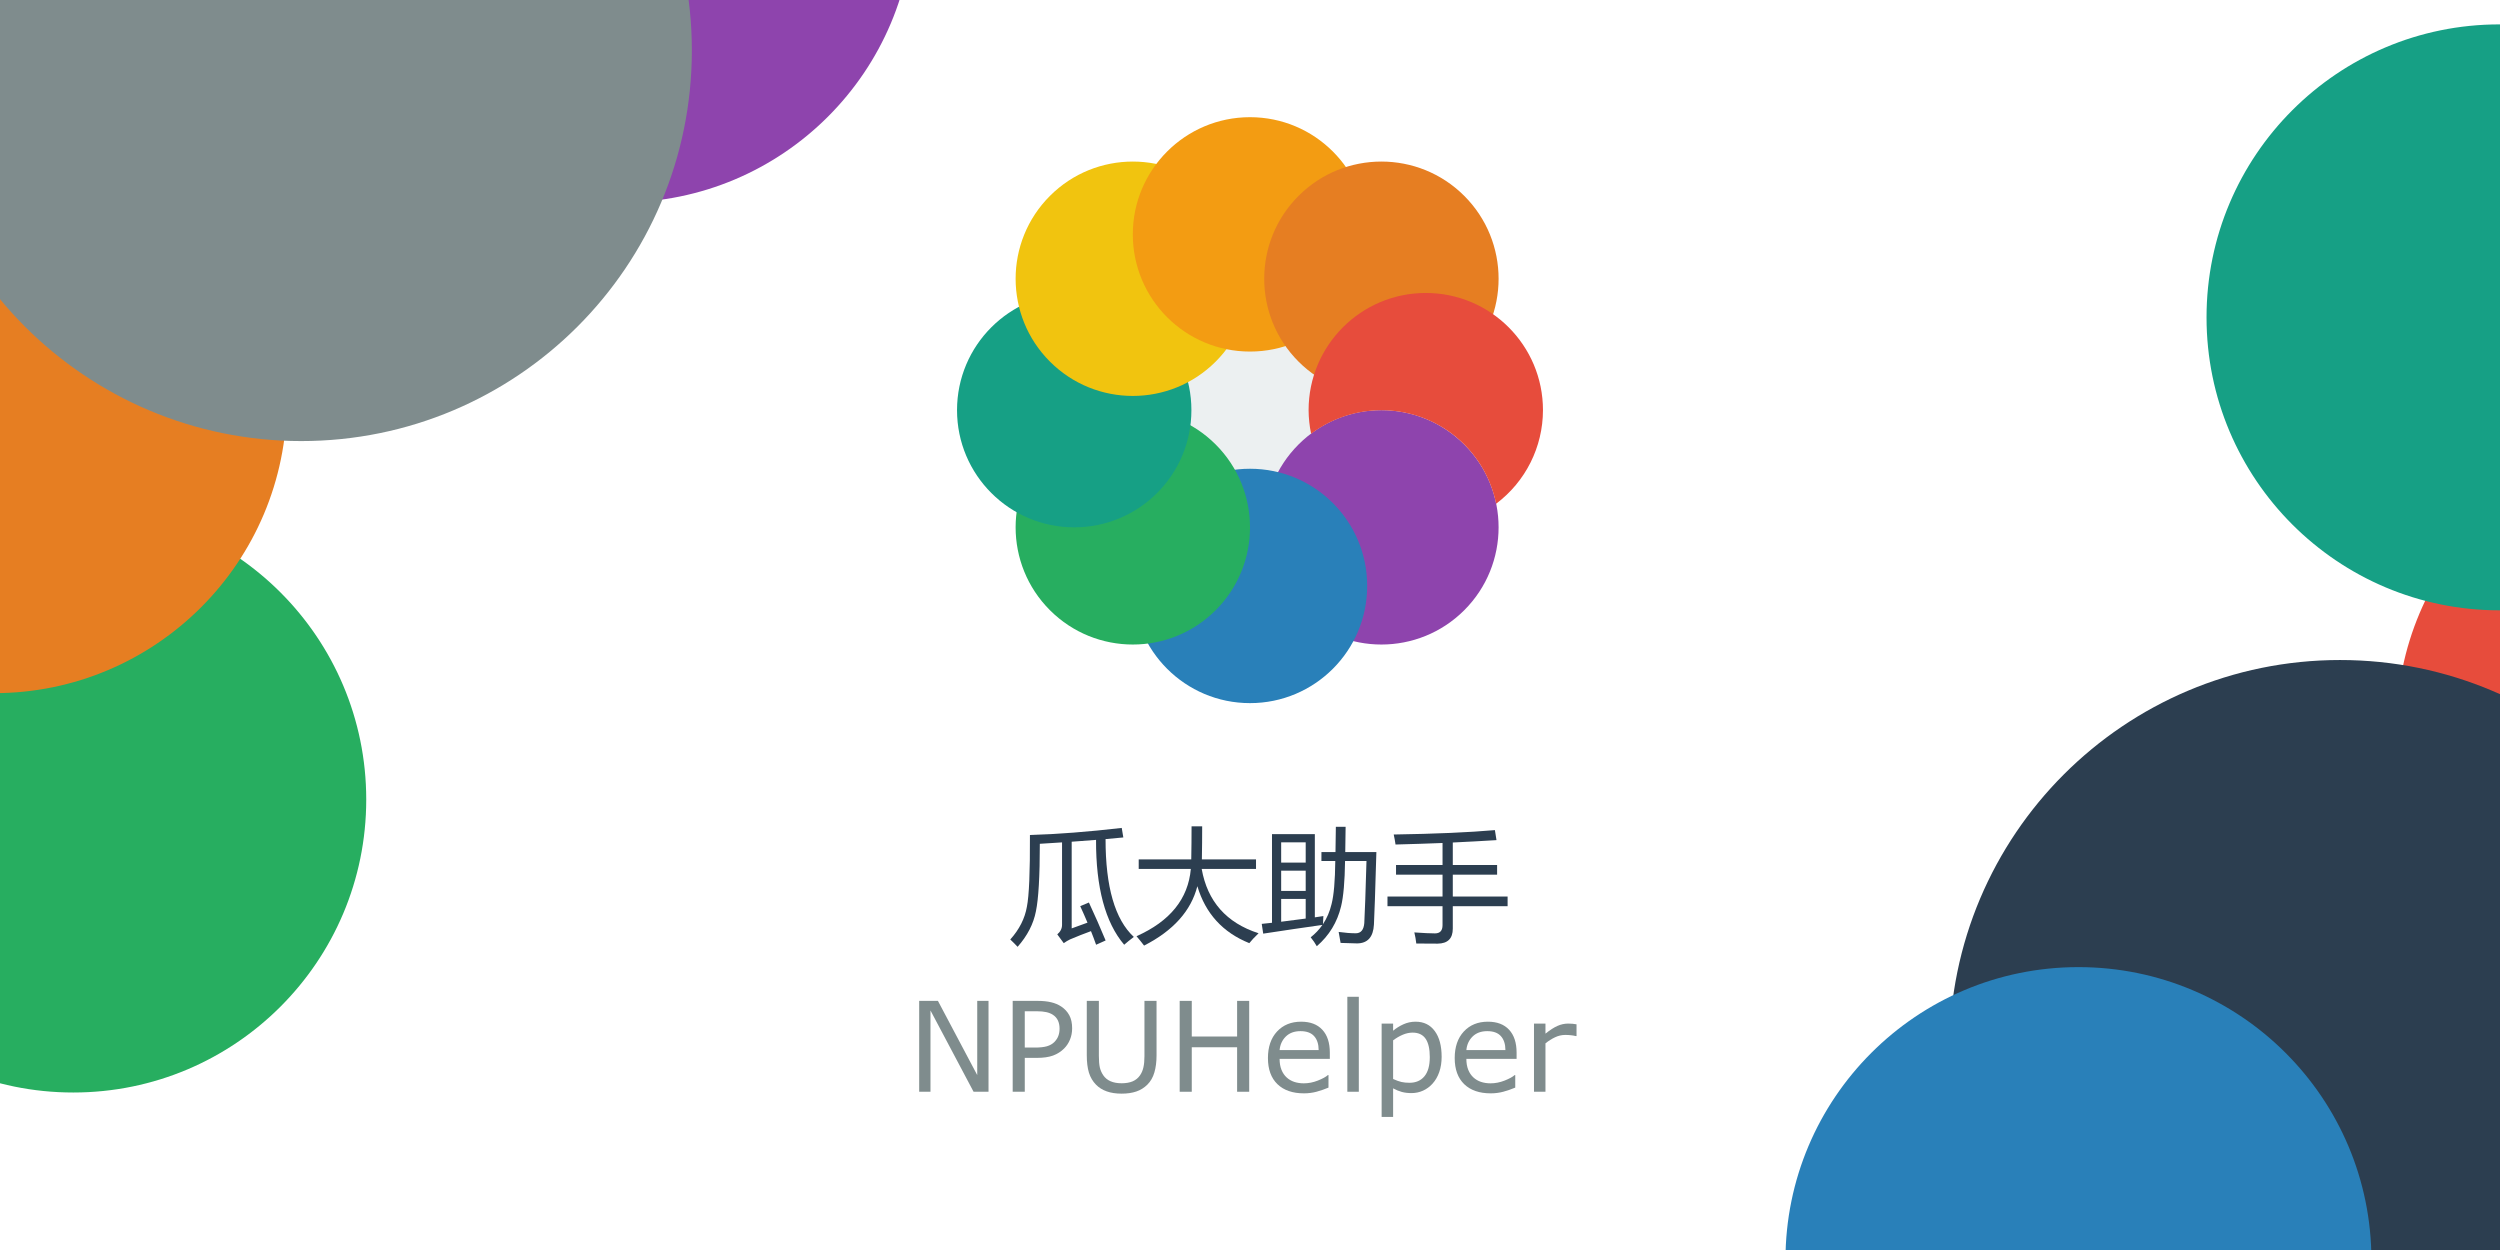
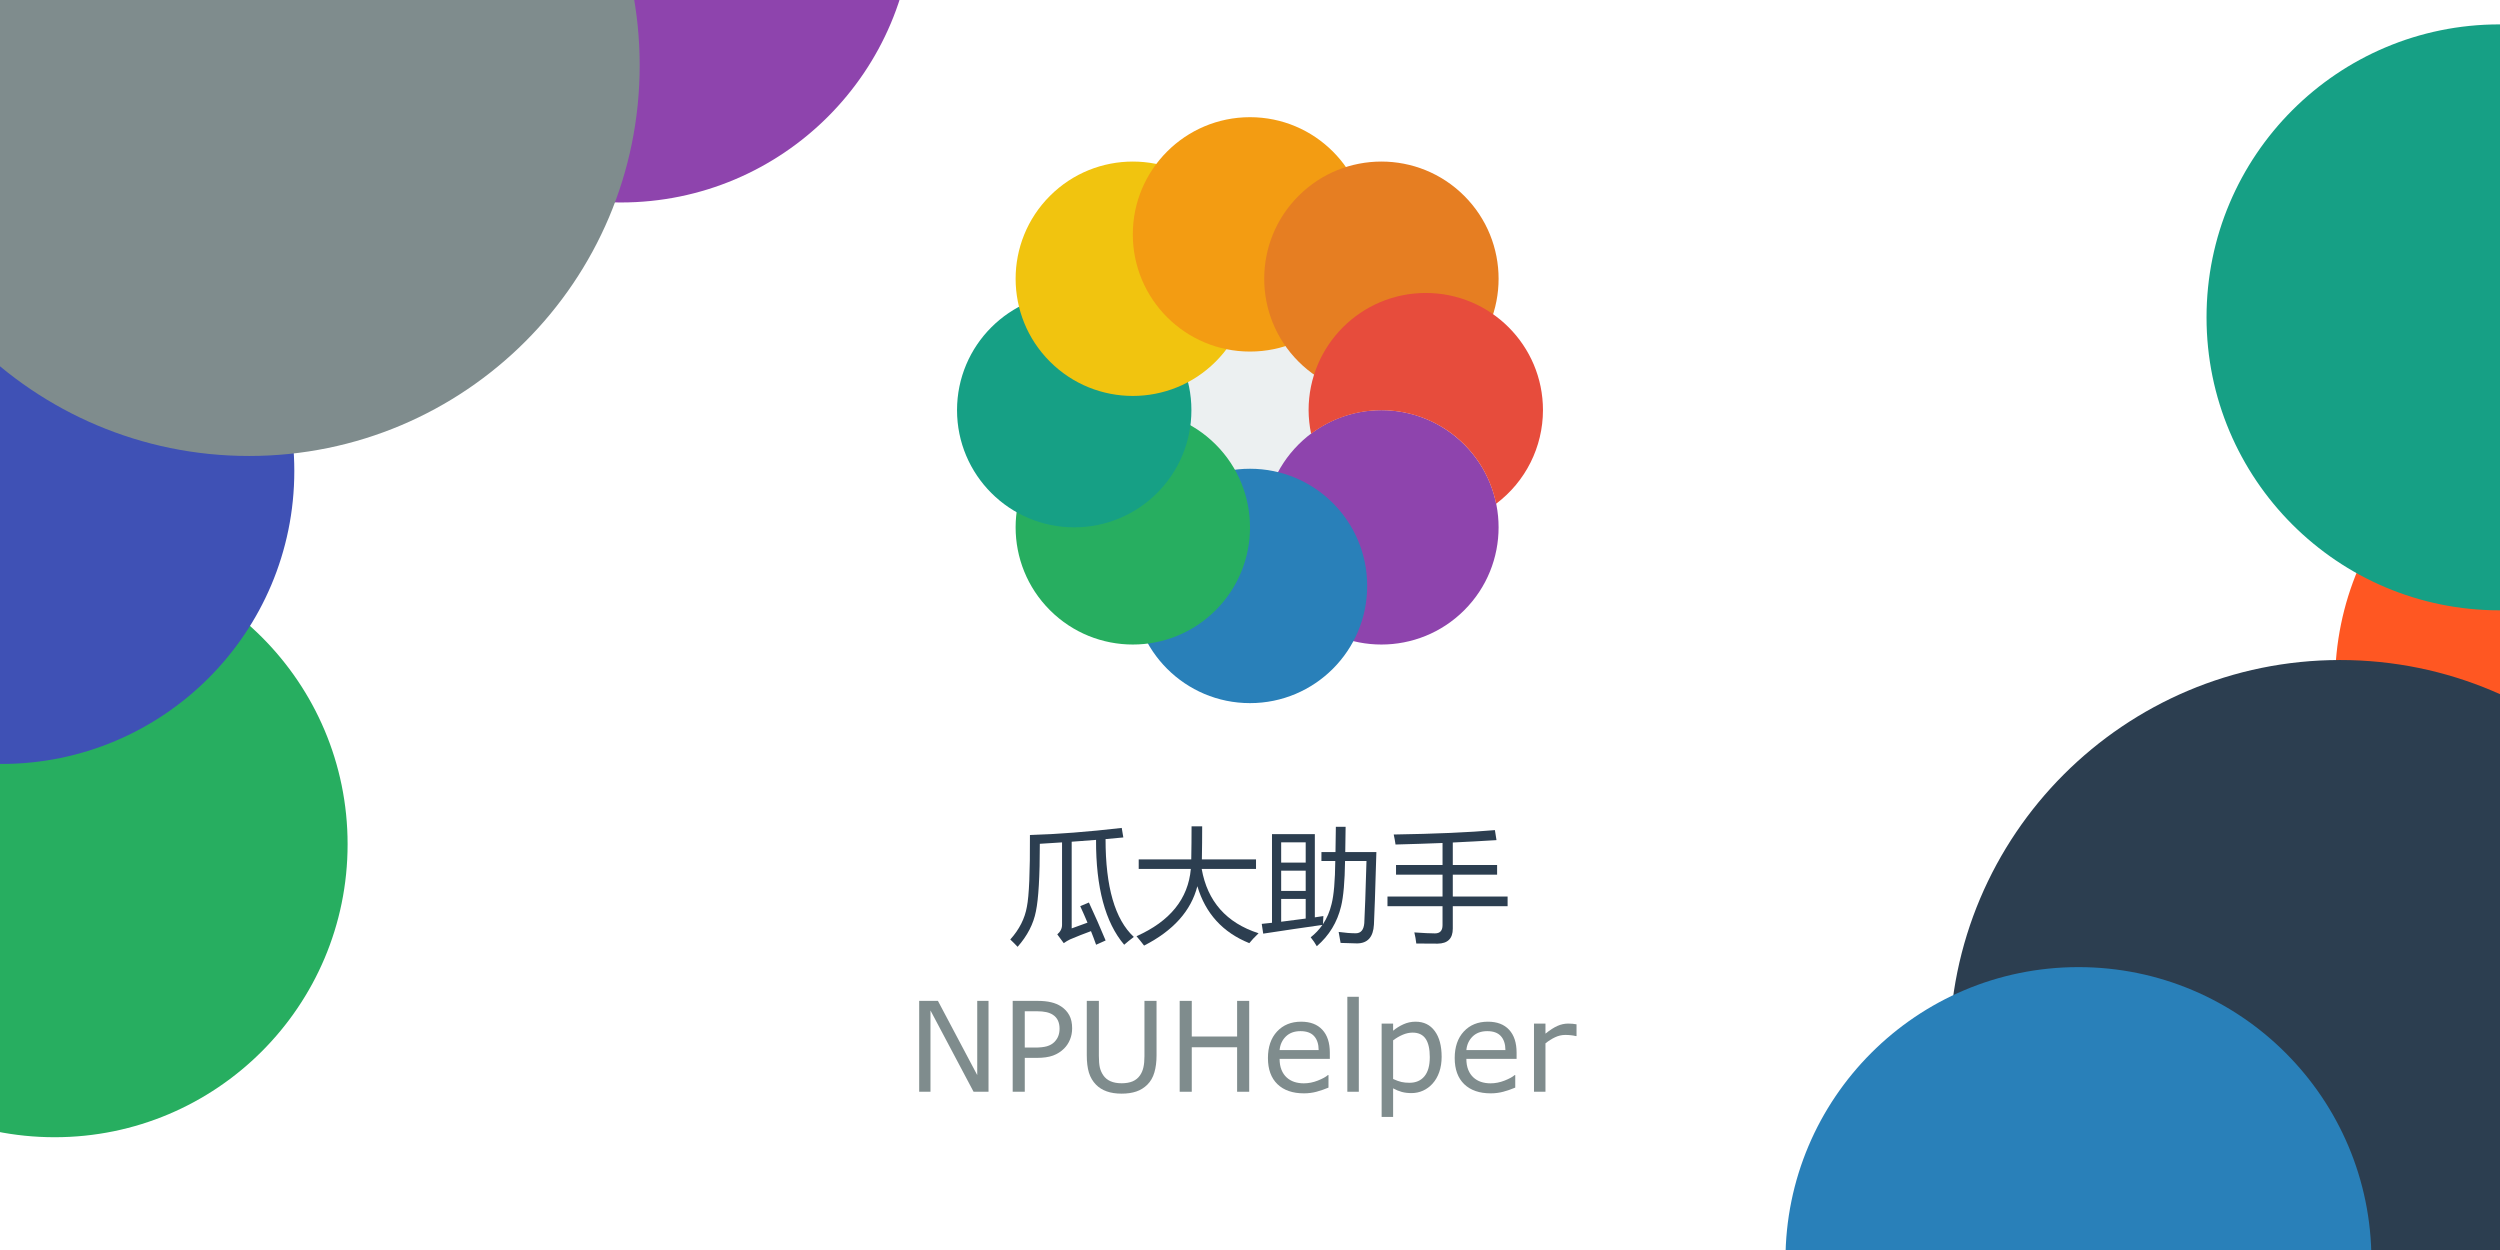
<svg xmlns="http://www.w3.org/2000/svg" width="1280pt" height="640pt" viewBox="0 0 451.556 225.778" version="1.1" id="svg8" style="enable-background:new">
  <defs id="defs2">
    <style id="style830" type="text/css">html, * { user-select: text !important; }
</style>
  </defs>
  <g id="layer1" transform="translate(52.91667,-124.1389)" />
  <g id="layer3" transform="translate(52.91667,-124.1389)">
    <g id="layer5" style="display:inline">
+       <circle style="fill:#ff5722;fill-opacity:1;stroke:none;stroke-width:0;stroke-linecap:round;stroke-linejoin:round;stroke-miterlimit:4;stroke-dasharray:none;stroke-dashoffset:0;stroke-opacity:1;paint-order:stroke fill markers" id="circle1186" cx="421.762" cy="247.558" r="52.917" />
+       <circle r="52.917" cy="181.461" cx="398.55" id="circle1188" style="fill:#16a085;fill-opacity:1;stroke:none;stroke-width:0;stroke-linecap:round;stroke-linejoin:round;stroke-miterlimit:4;stroke-dasharray:none;stroke-dashoffset:0;stroke-opacity:1;paint-order:stroke fill markers" />
      <g id="g1176" transform="matrix(0.6000006,0,0,0.6000006,151.6945,41.18867)">
        <circle r="35.278" cy="261.722" cx="35.278" id="path877" style="fill:#ecf0f1;fill-opacity:1;stroke:none;stroke-width:0;stroke-linecap:round;stroke-linejoin:round;stroke-miterlimit:4;stroke-dasharray:none;stroke-dashoffset:0;stroke-opacity:1;paint-order:stroke fill markers;enable-background:new" />
        <circle transform="rotate(135)" r="35.278" cy="-262.927" cx="157.094" id="path877-7-7-6-5" style="fill:#8e44ad;fill-opacity:1;stroke:none;stroke-width:0;stroke-linecap:round;stroke-linejoin:round;stroke-miterlimit:4;stroke-dasharray:none;stroke-dashoffset:0;stroke-opacity:1;paint-order:stroke fill markers" />
        <circle style="fill:#2980b9;fill-opacity:1;stroke:none;stroke-width:0;stroke-linecap:round;stroke-linejoin:round;stroke-miterlimit:4;stroke-dasharray:none;stroke-dashoffset:0;stroke-opacity:1;paint-order:stroke fill markers" id="circle916" cx="314.639" cy="-35.278" r="35.278" transform="rotate(90)" />
        <circle style="fill:#27ae60;fill-opacity:1;stroke:none;stroke-width:0;stroke-linecap:round;stroke-linejoin:round;stroke-miterlimit:4;stroke-dasharray:none;stroke-dashoffset:0;stroke-opacity:1;paint-order:stroke fill markers" id="circle916-9-8" cx="210.011" cy="-210.011" r="35.278" transform="rotate(135)" />
        <circle style="fill:#16a085;fill-opacity:1;stroke:none;stroke-width:0;stroke-linecap:round;stroke-linejoin:round;stroke-miterlimit:4;stroke-dasharray:none;stroke-dashoffset:0;stroke-opacity:1;paint-order:stroke fill markers" id="circle912" cx="261.722" cy="17.639" r="35.278" transform="rotate(90)" />
        <circle style="fill:#f1c40f;fill-opacity:1;stroke:none;stroke-width:0;stroke-linecap:round;stroke-linejoin:round;stroke-miterlimit:4;stroke-dasharray:none;stroke-dashoffset:0;stroke-opacity:1;paint-order:stroke fill markers" id="circle912-3-2" cx="157.094" cy="-157.094" r="35.278" transform="rotate(135)" />
        <circle transform="rotate(90)" r="35.278" cy="-35.278" cx="208.806" id="circle914" style="fill:#f39c12;fill-opacity:1;stroke:none;stroke-width:0;stroke-linecap:round;stroke-linejoin:round;stroke-miterlimit:4;stroke-dasharray:none;stroke-dashoffset:0;stroke-opacity:1;paint-order:stroke fill markers" />
        <circle transform="rotate(135)" r="35.278" cy="-210.011" cx="104.177" id="circle914-3-1" style="fill:#e67e22;fill-opacity:1;stroke:none;stroke-width:0;stroke-linecap:round;stroke-linejoin:round;stroke-miterlimit:4;stroke-dasharray:none;stroke-dashoffset:0;stroke-opacity:1;paint-order:stroke fill markers" />
        <path id="path877-7-7" transform="scale(0.2645833)" d="M 333.334,855.854 A 133.333,133.333 0 0 0 200,989.186 a 133.333,133.333 0 0 0 2.877,26.842 133.333,133.333 0 0 1 174.246,12.211 133.333,133.333 0 0 1 36.225,67.441 133.333,133.333 0 0 0 53.318,-106.494 133.333,133.333 0 0 0 -133.332,-133.332 z" style="fill:#e74c3c;fill-opacity:1;stroke:none;stroke-width:0;stroke-linecap:round;stroke-linejoin:round;stroke-miterlimit:4;stroke-dasharray:none;stroke-dashoffset:0;stroke-opacity:1;paint-order:stroke fill markers" />
      </g>
      <g aria-label="瓜大助手" style="font-style:normal;font-weight:normal;font-size:3.528px;line-height:1.25;font-family:sans-serif;letter-spacing:0px;word-spacing:0px;writing-mode:lr-tb;fill:#2c3e50;fill-opacity:1;stroke:none;stroke-width:0.265" id="text1180">
        <path d="m 143.763,287.152 q 1.587,3.395 3.021,6.857 -0.331,0.132 -1.72,0.772 -0.408,-1.169 -0.926,-2.458 -1.874,0.683 -3.77,1.488 -0.595,0.287 -1.147,0.683 l -1.169,-1.587 q 0.86,-0.728 0.86,-1.72 v -14.894 q -1.94,0.132 -4.013,0.254 0,8.797 -0.706,12.193 -0.661,3.418 -3.307,6.416 -0.617,-0.661 -1.323,-1.323 2.447,-2.734 2.999,-5.909 0.595,-2.955 0.551,-12.965 7.452,-0.22 16.581,-1.279 l 0.287,1.72 q -1.532,0.154 -3.208,0.298 -0.011,12.932 5.104,17.672 -1.014,0.772 -1.742,1.411 -5.126,-6.041 -5.082,-18.94 -2.095,0.165 -4.399,0.331 v 15.655 q 1.455,-0.518 2.855,-1.036 -0.595,-1.422 -1.312,-2.977 z" style="font-size:22.578px;fill:#2c3e50;fill-opacity:1;stroke-width:0.265" id="path1216" />
        <path d="m 152.362,293.237 q 9.095,-4.046 9.812,-12.149 h -9.415 v -1.72 h 9.492 q 0.055,-2.966 0.055,-5.975 h 1.918 q 0,2.966 -0.055,5.975 h 9.779 v 1.72 h -9.812 q 1.565,8.808 10.275,11.62 -1.124,1.08 -1.676,1.786 -7.177,-2.888 -9.382,-10.286 -1.72,6.692 -9.624,10.727 -0.441,-0.595 -1.367,-1.698 z" style="font-size:22.578px;fill:#2c3e50;fill-opacity:1;stroke-width:0.265" id="path1218" />
        <path d="m 185.766,278.046 h 2.536 q 0.044,-2.26 0.066,-4.564 h 1.764 q -0.022,2.249 -0.066,4.564 h 5.622 q -0.309,10.672 -0.441,13.075 -0.176,3.395 -3.043,3.418 -0.728,0 -2.977,-0.088 -0.154,-1.014 -0.353,-1.984 1.764,0.243 3.087,0.243 1.389,0 1.543,-1.83 0.154,-2.756 0.397,-11.223 h -3.87 q -0.077,5.578 -0.717,8.18 -1.036,4.322 -4.388,7.21 -0.441,-0.794 -1.102,-1.61 1.246,-0.981 2.117,-2.238 -4.84,0.683 -10.694,1.576 l -0.265,-1.764 q 0.915,-0.099 1.852,-0.198 v -16.007 h 7.739 v 15.026 q 0.772,-0.11 1.543,-0.232 -0.022,0.441 -0.077,1.466 1.069,-1.599 1.554,-3.627 0.617,-2.392 0.672,-7.783 h -2.503 z m -2.844,12.005 v -3.539 h -4.432 v 4.112 q 2.194,-0.265 4.432,-0.573 z m 0,-13.769 h -4.432 v 3.66 h 4.432 z m -4.432,8.775 h 4.432 v -3.66 h -4.432 z" style="font-size:22.578px;fill:#2c3e50;fill-opacity:1;stroke-width:0.265" id="path1220" />
        <path d="m 197.694,286.071 h 9.944 v -3.947 h -8.401 v -1.742 h 8.401 v -3.98 q -4.178,0.165 -8.489,0.276 -0.132,-0.926 -0.331,-1.808 11.267,-0.176 18.278,-0.794 l 0.287,1.808 q -3.881,0.243 -7.893,0.43 v 4.068 h 8.004 v 1.742 h -8.004 v 3.947 h 9.9 v 1.742 h -9.9 v 4.057 q 0,2.679 -2.734,2.712 -1.389,0 -3.859,-0.022 -0.11,-1.014 -0.353,-2.006 2.469,0.176 3.726,0.176 1.367,0 1.367,-1.477 v -3.44 h -9.944 z" style="font-size:22.578px;fill:#2c3e50;fill-opacity:1;stroke-width:0.265" id="path1222" />
      </g>
-       <circle style="fill:#e74c3c;fill-opacity:1;stroke:none;stroke-width:0;stroke-linecap:round;stroke-linejoin:round;stroke-miterlimit:4;stroke-dasharray:none;stroke-dashoffset:0;stroke-opacity:1;paint-order:stroke fill markers" id="circle1186" cx="432.875" cy="255.495" r="52.917" />
      <circle style="fill:#2c3e50;fill-opacity:1;stroke:none;stroke-width:0;stroke-linecap:round;stroke-linejoin:round;stroke-miterlimit:4;stroke-dasharray:none;stroke-dashoffset:0;stroke-opacity:1;paint-order:stroke fill markers" id="path1182" cx="369.749" cy="313.909" r="70.556" />
      <circle r="52.917" cy="351.739" cx="322.497" id="circle1184" style="fill:#2980b9;fill-opacity:1;stroke:none;stroke-width:0;stroke-linecap:round;stroke-linejoin:round;stroke-miterlimit:4;stroke-dasharray:none;stroke-dashoffset:0;stroke-opacity:1;paint-order:stroke fill markers" />
-       <circle r="52.917" cy="181.461" cx="398.55" id="circle1188" style="fill:#16a085;fill-opacity:1;stroke:none;stroke-width:0;stroke-linecap:round;stroke-linejoin:round;stroke-miterlimit:4;stroke-dasharray:none;stroke-dashoffset:0;stroke-opacity:1;paint-order:stroke fill markers" />
-       <circle style="fill:#27ae60;fill-opacity:1;stroke:none;stroke-width:0;stroke-linecap:round;stroke-linejoin:round;stroke-miterlimit:4;stroke-dasharray:none;stroke-dashoffset:0;stroke-opacity:1;paint-order:stroke fill markers" id="circle1196" cx="268.553" cy="39.683" r="52.917" transform="rotate(90)" />
-       <circle r="52.917" cy="54.02" cx="196.423" id="circle1190" style="fill:#e67e22;fill-opacity:1;stroke:none;stroke-width:0;stroke-linecap:round;stroke-linejoin:round;stroke-miterlimit:4;stroke-dasharray:none;stroke-dashoffset:0;stroke-opacity:1;paint-order:stroke fill markers" transform="rotate(90)" />
+       <circle style="fill:#27ae60;fill-opacity:1;stroke:none;stroke-width:0;stroke-linecap:round;stroke-linejoin:round;stroke-miterlimit:4;stroke-dasharray:none;stroke-dashoffset:0;stroke-opacity:1;paint-order:stroke fill markers" id="circle1196" cx="276.63" cy="43.049" r="52.917" transform="rotate(90)" />
+       <circle r="52.917" cy="52.674" cx="209.211" id="circle1190" style="fill:#3f51b5;fill-opacity:1;stroke:none;stroke-width:0;stroke-linecap:round;stroke-linejoin:round;stroke-miterlimit:4;stroke-dasharray:none;stroke-dashoffset:0;stroke-opacity:1;paint-order:stroke fill markers" transform="rotate(90)" />
      <circle style="fill:#8e44ad;fill-opacity:1;stroke:none;stroke-width:0;stroke-linecap:round;stroke-linejoin:round;stroke-miterlimit:4;stroke-dasharray:none;stroke-dashoffset:0;stroke-opacity:1;paint-order:stroke fill markers" id="circle1194" cx="107.794" cy="-59.213" r="52.917" transform="rotate(90)" />
-       <circle r="70.556" cy="-1.491" cx="133.25" id="circle1192" style="fill:#7f8c8d;fill-opacity:1;stroke:none;stroke-width:0;stroke-linecap:round;stroke-linejoin:round;stroke-miterlimit:4;stroke-dasharray:none;stroke-dashoffset:0;stroke-opacity:1;paint-order:stroke fill markers" transform="rotate(90)" />
+       <circle r="70.556" cy="7.932" cx="135.942" id="circle1192" style="fill:#7f8c8d;fill-opacity:1;stroke:none;stroke-width:0;stroke-linecap:round;stroke-linejoin:round;stroke-miterlimit:4;stroke-dasharray:none;stroke-dashoffset:0;stroke-opacity:1;paint-order:stroke fill markers" transform="rotate(90)" />
      <g aria-label="NPUHelper" style="font-style:normal;font-weight:normal;font-size:3.528px;line-height:1.25;font-family:sans-serif;letter-spacing:0px;word-spacing:0px;writing-mode:lr-tb;display:inline;fill:#7f8c8d;fill-opacity:1;stroke:none;stroke-width:0.265;enable-background:new" id="text1180-4">
        <path d="m 125.632,321.334 h -2.701 l -7.783,-14.684 v 14.684 h -2.039 V 304.919 h 3.384 l 7.1,13.406 V 304.919 h 2.039 z" style="font-size:22.578px;fill:#7f8c8d;fill-opacity:1;stroke-width:0.265" id="path1225" />
        <path d="m 140.735,309.88 q 0,1.091 -0.386,2.028 -0.375,0.926 -1.058,1.61 -0.849,0.849 -2.006,1.279 -1.158,0.419 -2.921,0.419 h -2.183 v 6.118 h -2.183 V 304.919 h 4.454 q 1.477,0 2.503,0.254 1.025,0.243 1.819,0.772 0.937,0.628 1.444,1.565 0.518,0.937 0.518,2.37 z m -2.271,0.055 q 0,-0.849 -0.298,-1.477 -0.298,-0.628 -0.904,-1.025 -0.529,-0.342 -1.213,-0.485 -0.672,-0.154 -1.709,-0.154 h -2.161 v 6.559 h 1.841 q 1.323,0 2.15,-0.232 0.827,-0.243 1.345,-0.761 0.518,-0.529 0.728,-1.113 0.22,-0.584 0.22,-1.312 z" style="font-size:22.578px;fill:#7f8c8d;fill-opacity:1;stroke-width:0.265" id="path1227" />
        <path d="m 155.982,314.741 q 0,1.786 -0.397,3.12 -0.386,1.323 -1.279,2.205 -0.849,0.838 -1.984,1.224 -1.135,0.386 -2.646,0.386 -1.543,0 -2.69,-0.408 -1.147,-0.408 -1.929,-1.202 -0.893,-0.904 -1.29,-2.183 -0.386,-1.279 -0.386,-3.142 v -9.823 h 2.183 v 9.933 q 0,1.334 0.176,2.106 0.187,0.772 0.617,1.4 0.485,0.717 1.312,1.08 0.838,0.364 2.006,0.364 1.18,0 2.006,-0.353 0.827,-0.364 1.323,-1.091 0.43,-0.628 0.606,-1.433 0.187,-0.816 0.187,-2.017 v -9.988 h 2.183 z" style="font-size:22.578px;fill:#7f8c8d;fill-opacity:1;stroke-width:0.265" id="path1229" />
        <path d="m 172.717,321.334 h -2.183 v -8.037 h -8.191 v 8.037 h -2.183 V 304.919 h 2.183 v 6.438 h 8.191 v -6.438 h 2.183 z" style="font-size:22.578px;fill:#7f8c8d;fill-opacity:1;stroke-width:0.265" id="path1231" />
        <path d="m 187.28,315.392 h -9.073 q 0,1.136 0.342,1.984 0.342,0.838 0.937,1.378 0.573,0.529 1.356,0.794 0.794,0.265 1.742,0.265 1.257,0 2.525,-0.496 1.279,-0.507 1.819,-0.992 h 0.11 v 2.26 q -1.047,0.441 -2.139,0.739 -1.091,0.298 -2.293,0.298 -3.065,0 -4.785,-1.654 -1.72,-1.665 -1.72,-4.718 0,-3.021 1.643,-4.796 1.654,-1.775 4.344,-1.775 2.491,0 3.836,1.455 1.356,1.455 1.356,4.134 z m -2.017,-1.587 q -0.011,-1.632 -0.827,-2.525 -0.805,-0.893 -2.458,-0.893 -1.665,0 -2.657,0.981 -0.981,0.981 -1.113,2.436 z" style="font-size:22.578px;fill:#7f8c8d;fill-opacity:1;stroke-width:0.265" id="path1233" />
        <path d="m 192.516,321.334 h -2.073 v -17.154 h 2.073 z" style="font-size:22.578px;fill:#7f8c8d;fill-opacity:1;stroke-width:0.265" id="path1235" />
        <path d="m 207.476,315.028 q 0,1.499 -0.43,2.745 -0.43,1.235 -1.213,2.095 -0.728,0.816 -1.72,1.268 -0.981,0.441 -2.084,0.441 -0.959,0 -1.742,-0.209 -0.772,-0.209 -1.576,-0.65 v 5.159 h -2.073 v -16.856 h 2.073 v 1.29 q 0.827,-0.695 1.852,-1.158 1.036,-0.474 2.205,-0.474 2.227,0 3.462,1.687 1.246,1.676 1.246,4.663 z m -2.139,0.055 q 0,-2.227 -0.761,-3.329 -0.761,-1.102 -2.337,-1.102 -0.893,0 -1.797,0.386 -0.904,0.386 -1.731,1.014 v 6.978 q 0.882,0.397 1.51,0.54 0.639,0.143 1.444,0.143 1.731,0 2.701,-1.169 0.97,-1.169 0.97,-3.462 z" style="font-size:22.578px;fill:#7f8c8d;fill-opacity:1;stroke-width:0.265" id="path1237" />
        <path d="m 221.014,315.392 h -9.073 q 0,1.136 0.342,1.984 0.342,0.838 0.937,1.378 0.573,0.529 1.356,0.794 0.794,0.265 1.742,0.265 1.257,0 2.525,-0.496 1.279,-0.507 1.819,-0.992 h 0.11 v 2.26 q -1.047,0.441 -2.139,0.739 -1.091,0.298 -2.293,0.298 -3.065,0 -4.785,-1.654 -1.72,-1.665 -1.72,-4.718 0,-3.021 1.643,-4.796 1.654,-1.775 4.344,-1.775 2.491,0 3.836,1.455 1.356,1.455 1.356,4.134 z m -2.017,-1.587 q -0.011,-1.632 -0.827,-2.525 -0.805,-0.893 -2.458,-0.893 -1.665,0 -2.657,0.981 -0.981,0.981 -1.113,2.436 z" style="font-size:22.578px;fill:#7f8c8d;fill-opacity:1;stroke-width:0.265" id="path1239" />
        <path d="m 231.84,311.28 h -0.11 q -0.463,-0.11 -0.904,-0.154 -0.43,-0.055 -1.025,-0.055 -0.959,0 -1.852,0.43 -0.893,0.419 -1.72,1.091 v 8.742 h -2.073 v -12.314 h 2.073 v 1.819 q 1.235,-0.992 2.172,-1.4 0.948,-0.419 1.929,-0.419 0.54,0 0.783,0.033 0.243,0.022 0.728,0.099 z" style="font-size:22.578px;fill:#7f8c8d;fill-opacity:1;stroke-width:0.265" id="path1241" />
      </g>
    </g>
    <g id="layer6" style="display:inline" />
  </g>
</svg>
